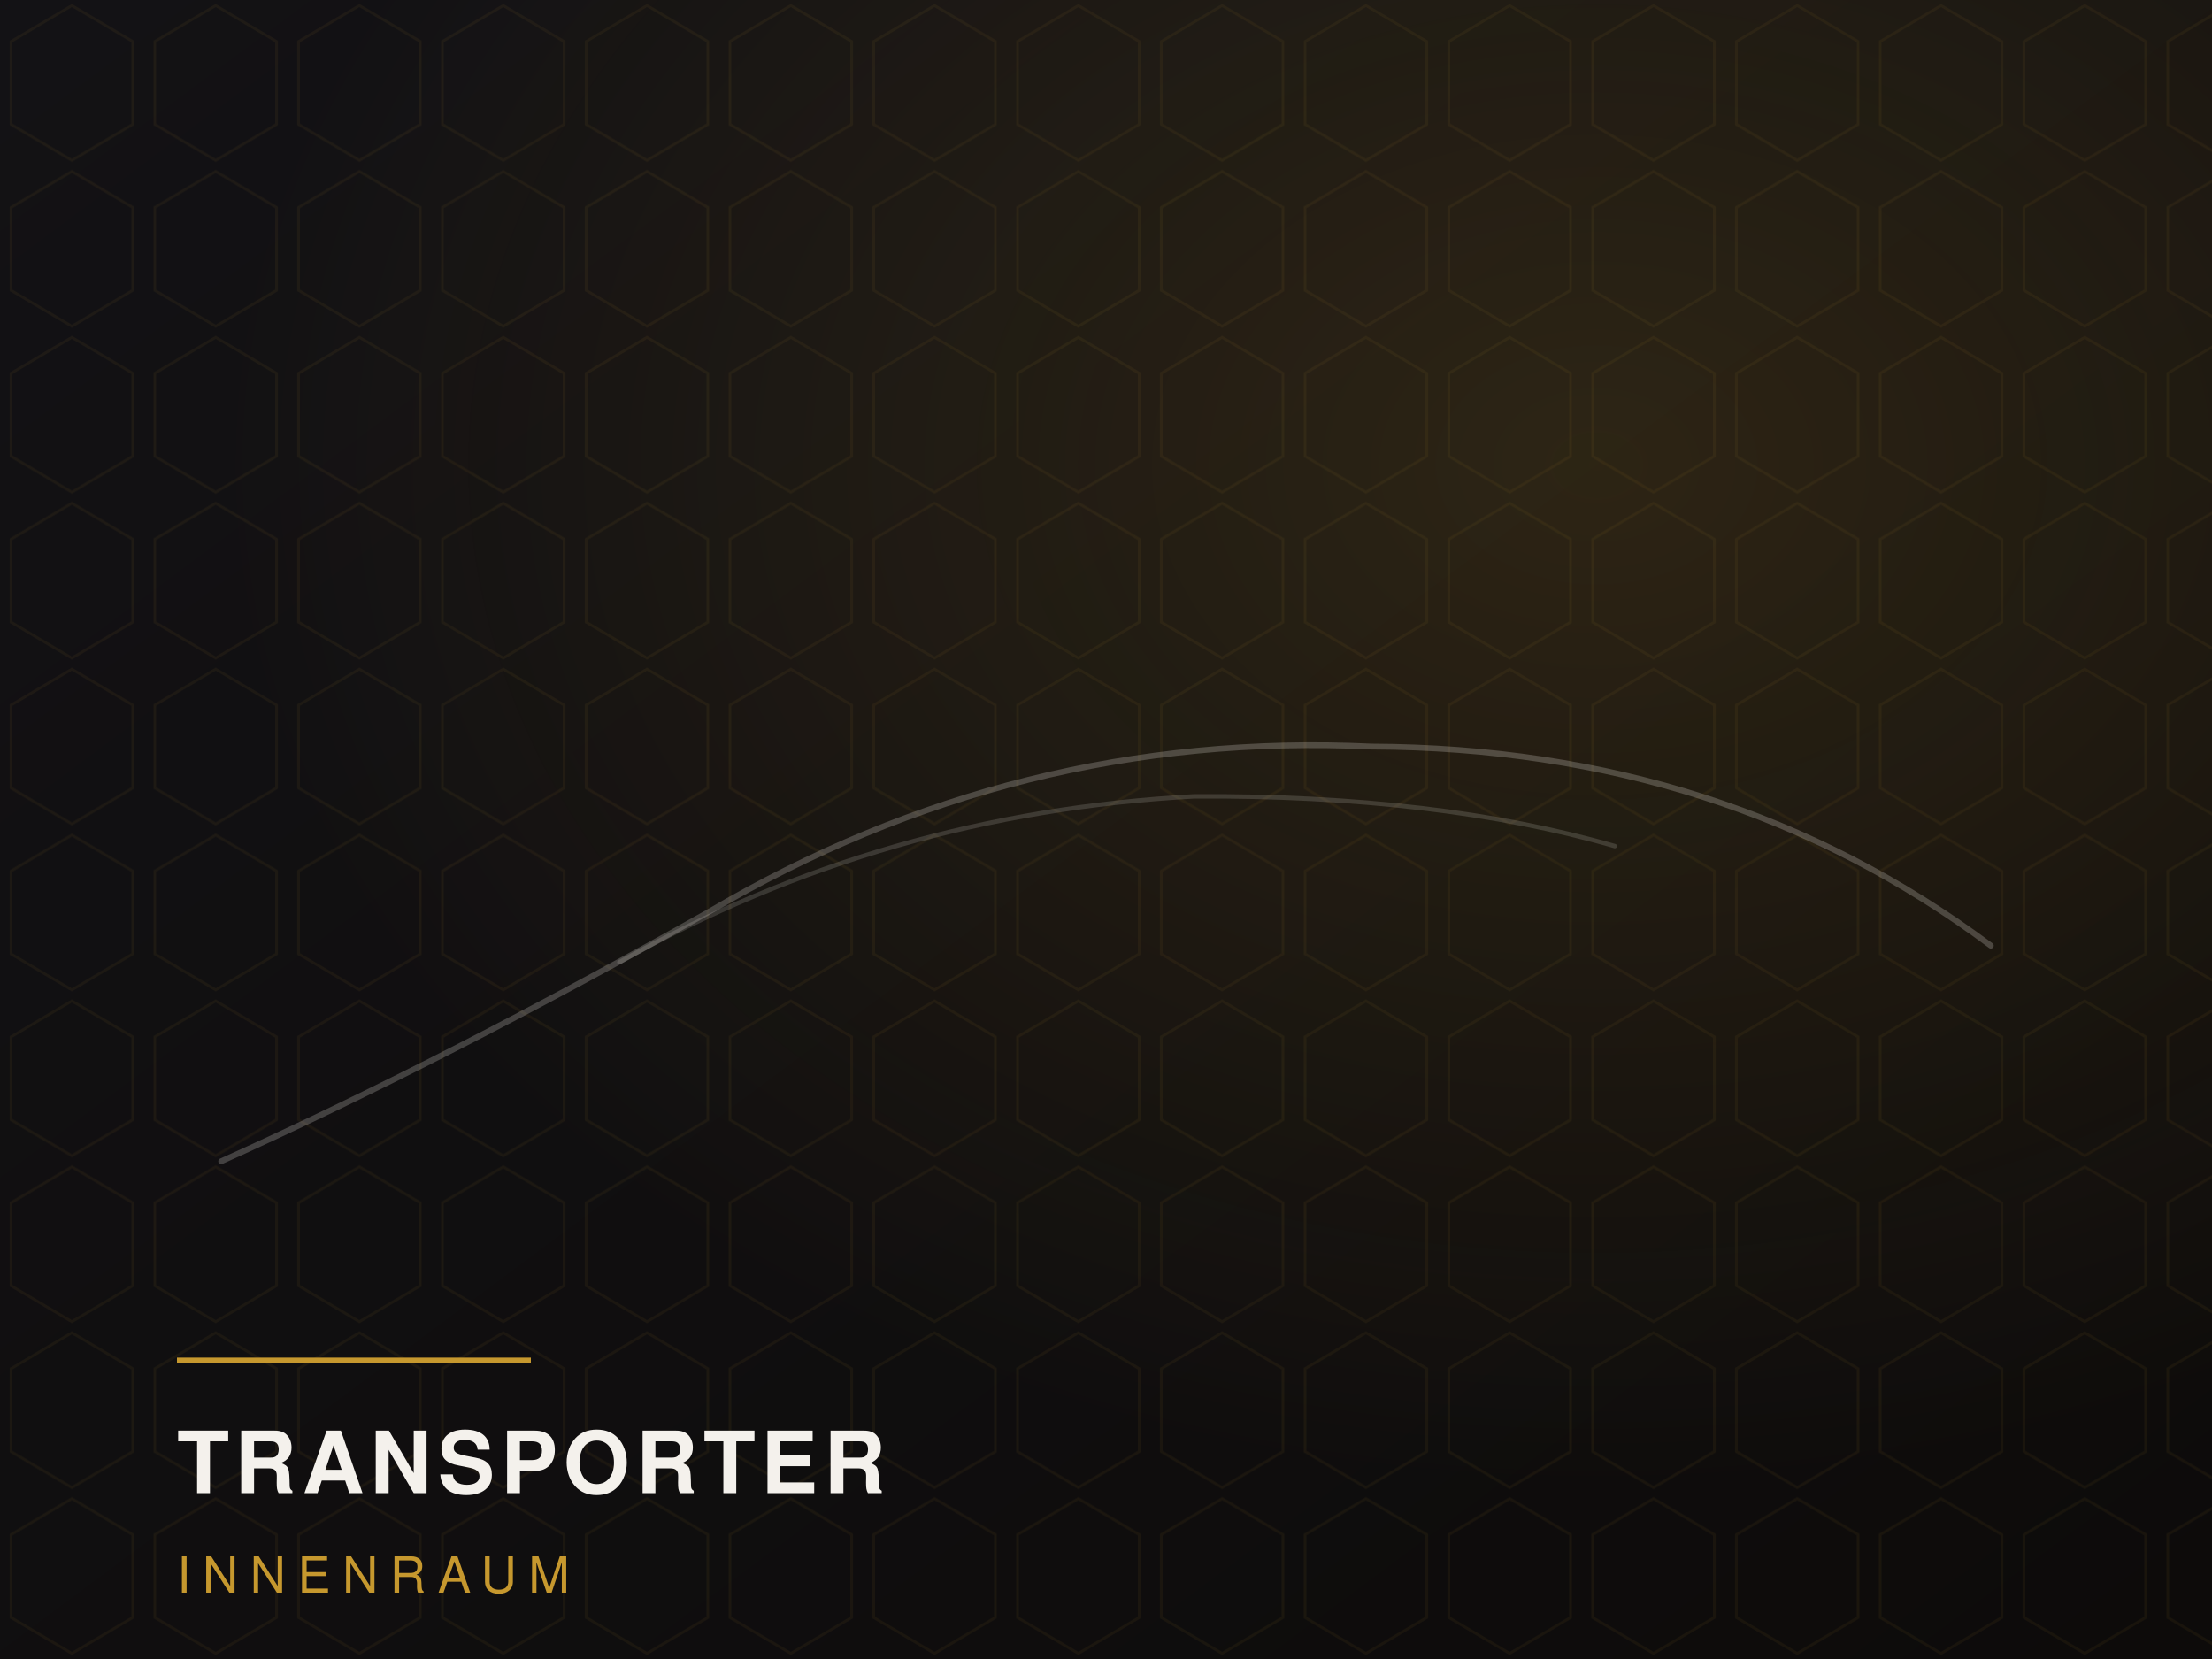
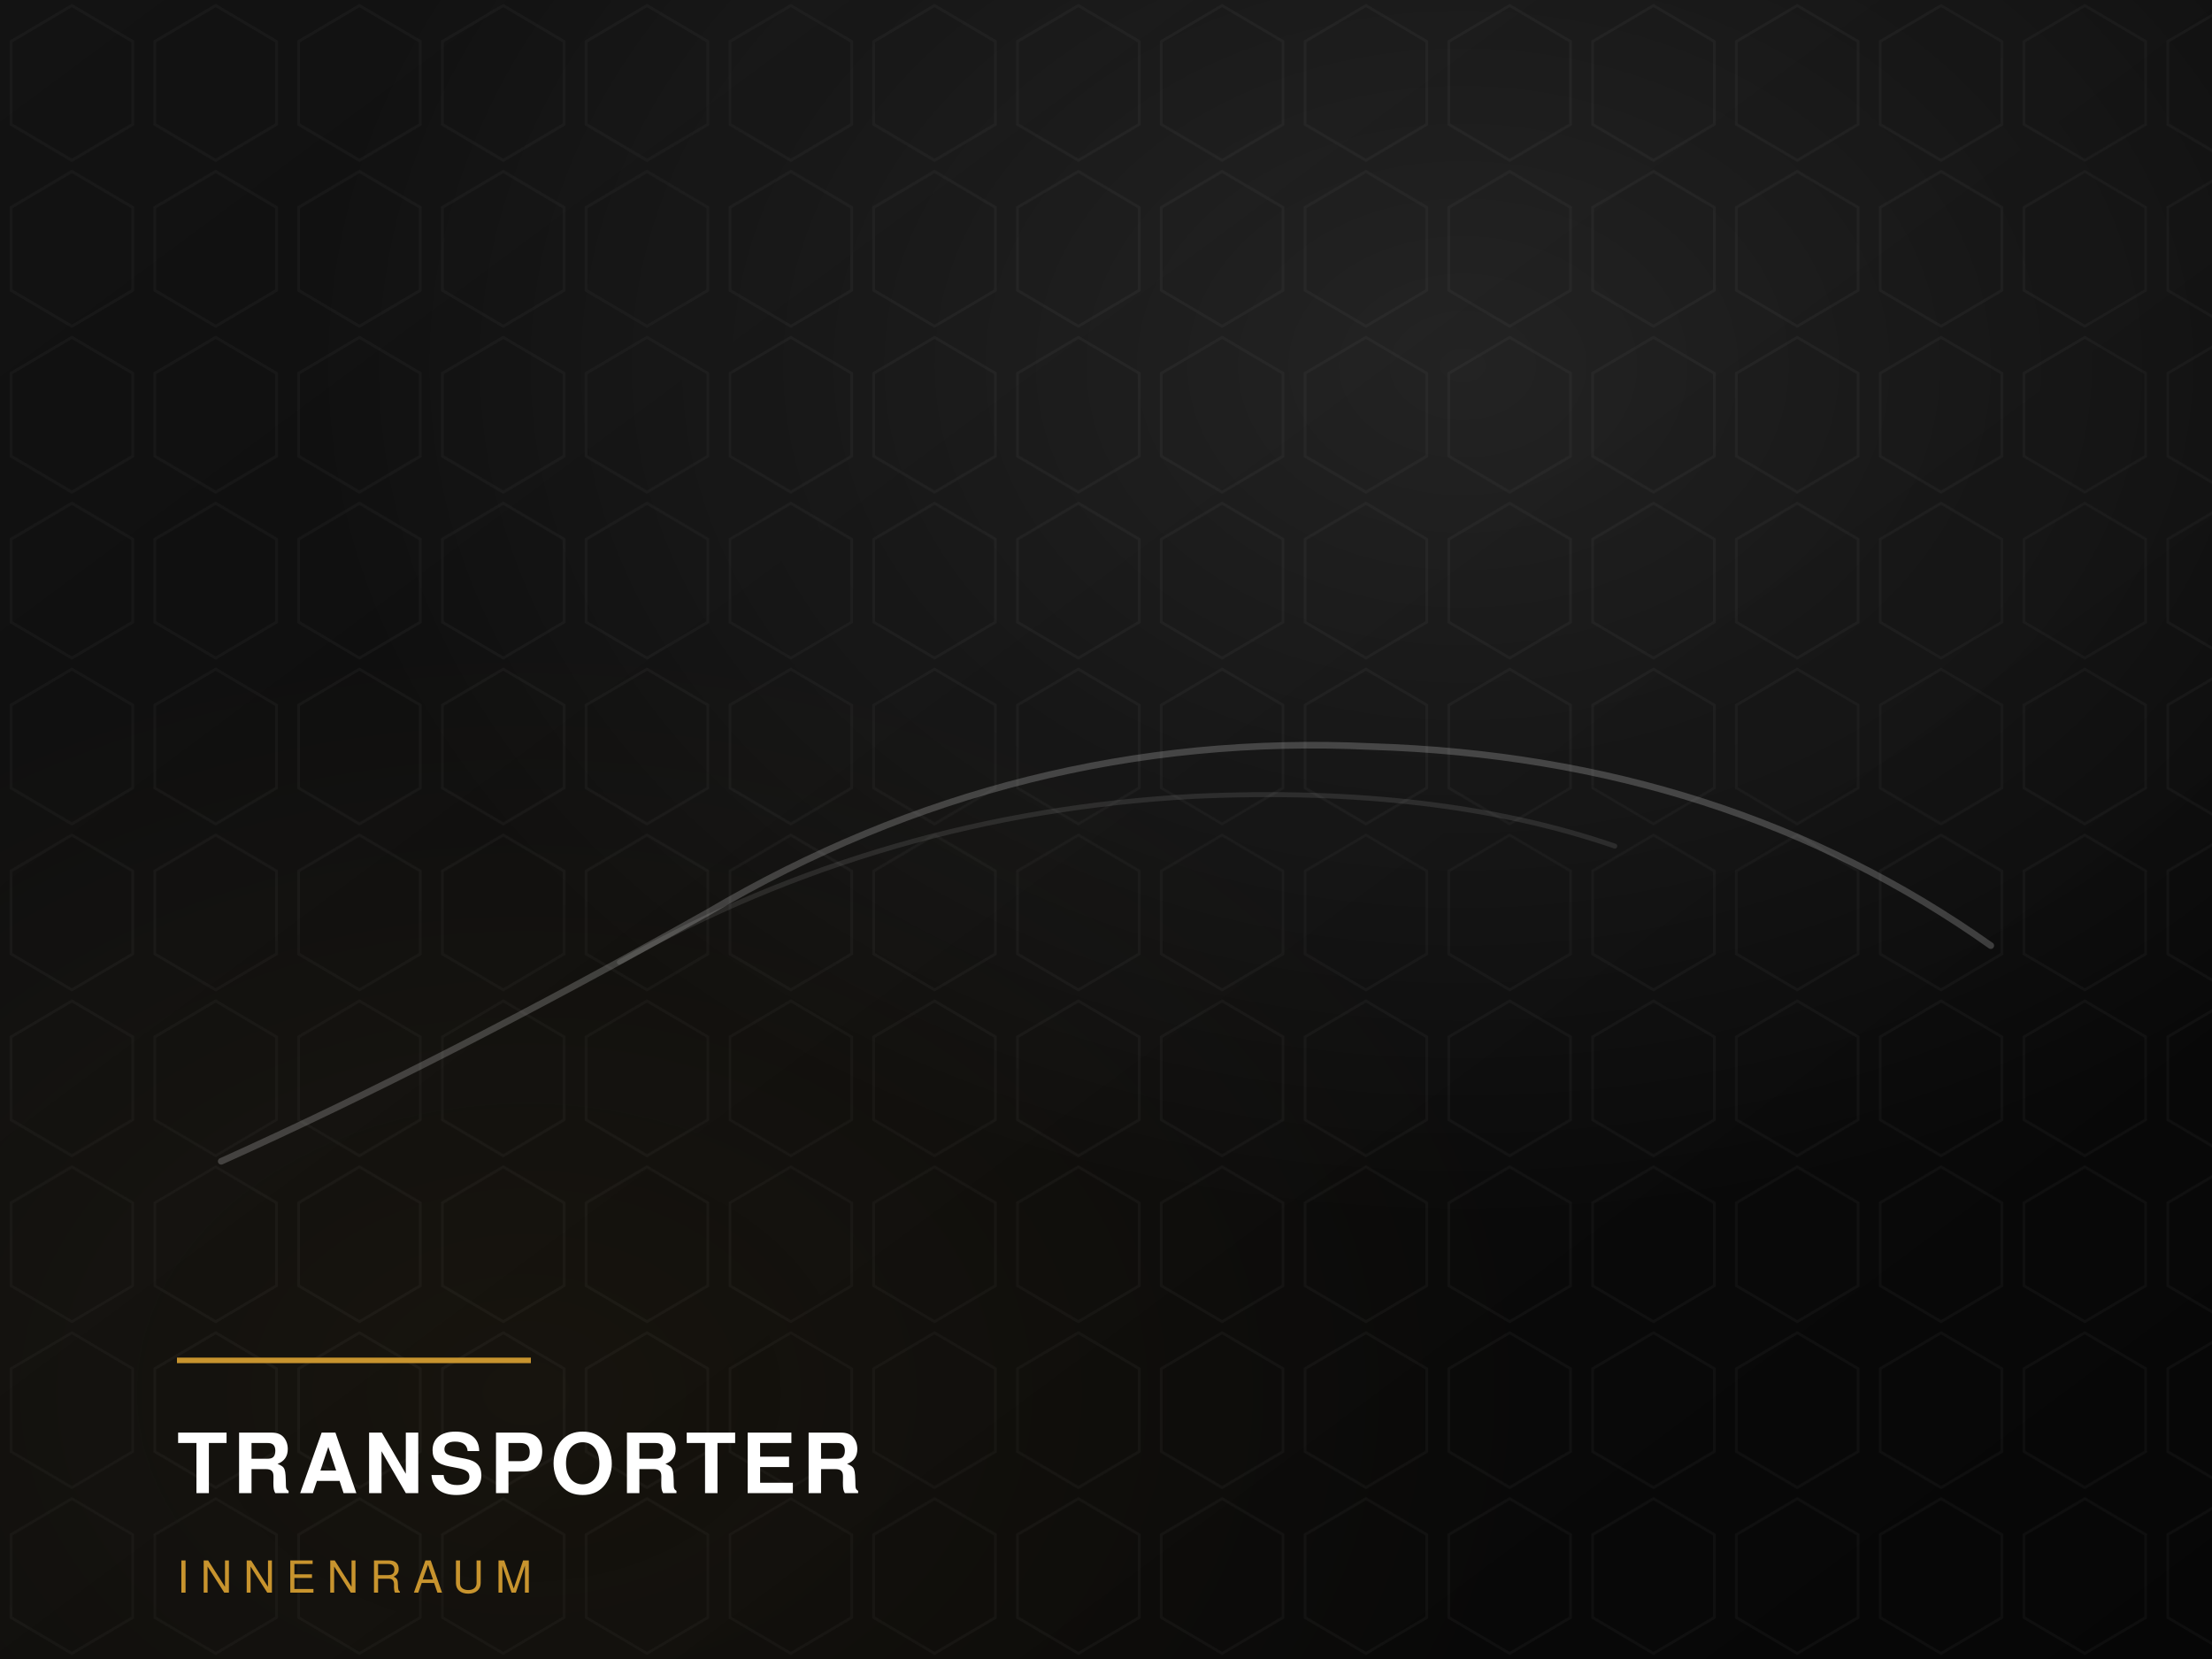
<svg xmlns="http://www.w3.org/2000/svg" viewBox="0 0 800 600" width="800" height="600" role="img" aria-label="TRANSPORTER">
  <defs>
    <linearGradient id="g" x1="0" y1="0" x2="1" y2="1">
-       <stop offset="0" stop-color="#131215" />
-       <stop offset="1" stop-color="#0d0b0a" />
+       <stop offset="0" stop-color="#131313" />
+       <stop offset="1" stop-color="#060606" />
    </linearGradient>
-     <radialGradient id="s" cx="72%" cy="28%" r="62%">
-       <stop offset="0" stop-color="#c6982e" stop-opacity="0.16" />
-       <stop offset="1" stop-color="#c6982e" stop-opacity="0" />
+     <radialGradient id="w" cx="66%" cy="22%" r="52%">
+       <stop offset="0" stop-color="#ffffff" stop-opacity=".09" />
+       <stop offset="1" stop-color="#ffffff" stop-opacity="0" />
    </radialGradient>
-     <pattern id="hex" width="52" height="60" patternUnits="userSpaceOnUse" patternTransform="rotate(0)">
-       <path d="M26 2 48 15v30L26 58 4 45V15Z" fill="none" stroke="#c6982e" stroke-opacity=".07" stroke-width="1" />
+     <radialGradient id="s" cx="24%" cy="84%" r="46%">
+       <stop offset="0" stop-color="#c8942e" stop-opacity="0.06" />
+       <stop offset="1" stop-color="#c8942e" stop-opacity="0" />
+     </radialGradient>
+     <pattern id="hex" width="52" height="60" patternUnits="userSpaceOnUse">
+       <path d="M26 2 48 15v30L26 58 4 45V15Z" fill="none" stroke="#ffffff" stroke-opacity=".035" stroke-width="1" />
    </pattern>
  </defs>
  <rect width="800" height="600" fill="url(#g)" />
  <rect width="800" height="600" fill="url(#hex)" />
+   <rect width="800" height="600" fill="url(#w)" />
  <rect width="800" height="600" fill="url(#s)" />
-   <g opacity=".85">
-     <path d="M80 420q80 -36 176 -90q112 -66 240 -60q128 .5 224 72" fill="none" stroke="#f4f1ec" stroke-opacity=".26" stroke-width="2.1" stroke-linecap="round" />
-     <path d="M224 348q96 -54 208 -60q88 -.5 152 18" fill="none" stroke="#f4f1ec" stroke-opacity=".18" stroke-width="1.6" stroke-linecap="round" />
+   <g>
+     <path d="M80 420q80 -36 176 -90q112 -66 240 -60q128 4 224 72" fill="none" stroke="#ffffff" stroke-opacity=".2" stroke-width="2.4" stroke-linecap="round" />
+     <path d="M224 348q96 -54 208 -60q88 -4 152 18" fill="none" stroke="#ffffff" stroke-opacity=".1" stroke-width="1.8" stroke-linecap="round" />
  </g>
-   <line x1="64" y1="492" x2="192" y2="492" stroke="#c6982e" stroke-width="2" />
-   <text x="64" y="540" fill="#f4f1ec" font-family="Montserrat, Helvetica, Arial, sans-serif" font-size="31" font-weight="600" letter-spacing="2.1">TRANSPORTER</text>
-   <text x="64" y="576" fill="#c6982e" font-family="Montserrat, Helvetica, Arial, sans-serif" font-size="18" font-weight="500" letter-spacing="4.2">INNENRAUM</text>
+   <line x1="64" y1="492" x2="192" y2="492" stroke="#c8942e" stroke-width="2" />
+   <text x="64" y="540" fill="#ffffff" font-family="Montserrat, Helvetica, Arial, sans-serif" font-size="30" font-weight="600" letter-spacing="2">TRANSPORTER</text>
+   <text x="64" y="576" fill="#c8942e" font-family="Montserrat, Helvetica, Arial, sans-serif" font-size="16" font-weight="500" letter-spacing="4">INNENRAUM</text>
</svg>
